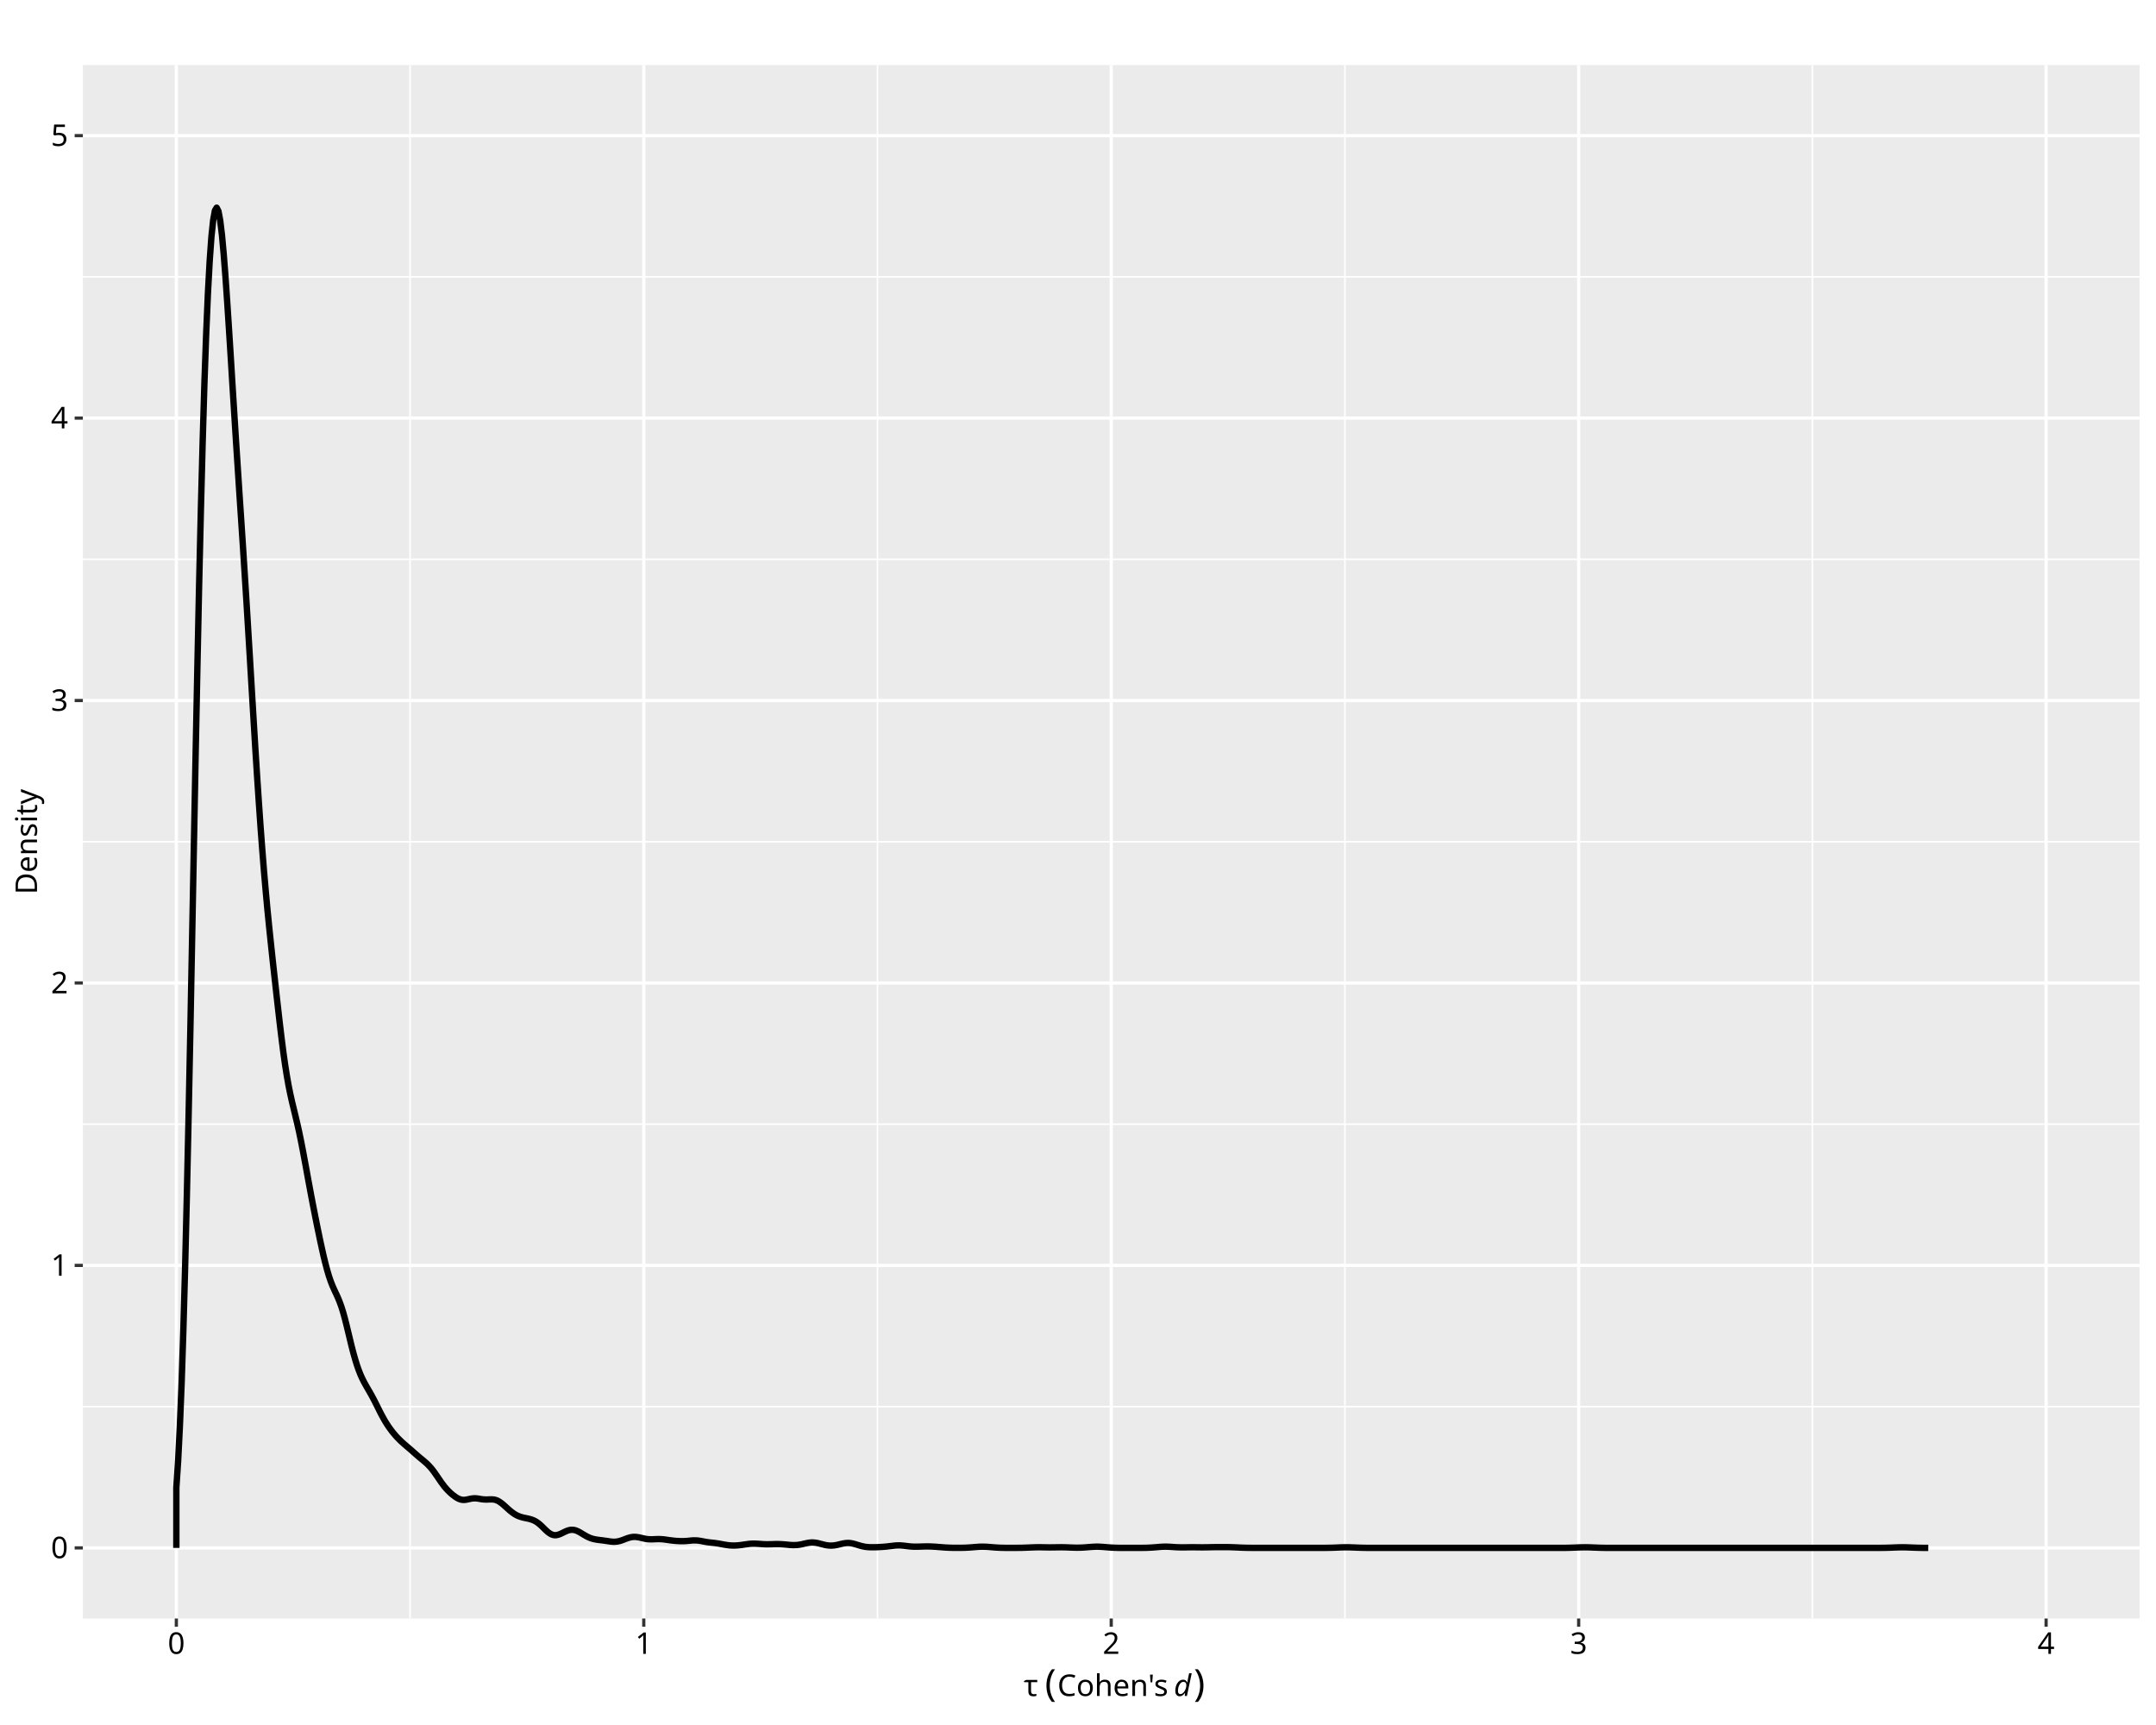
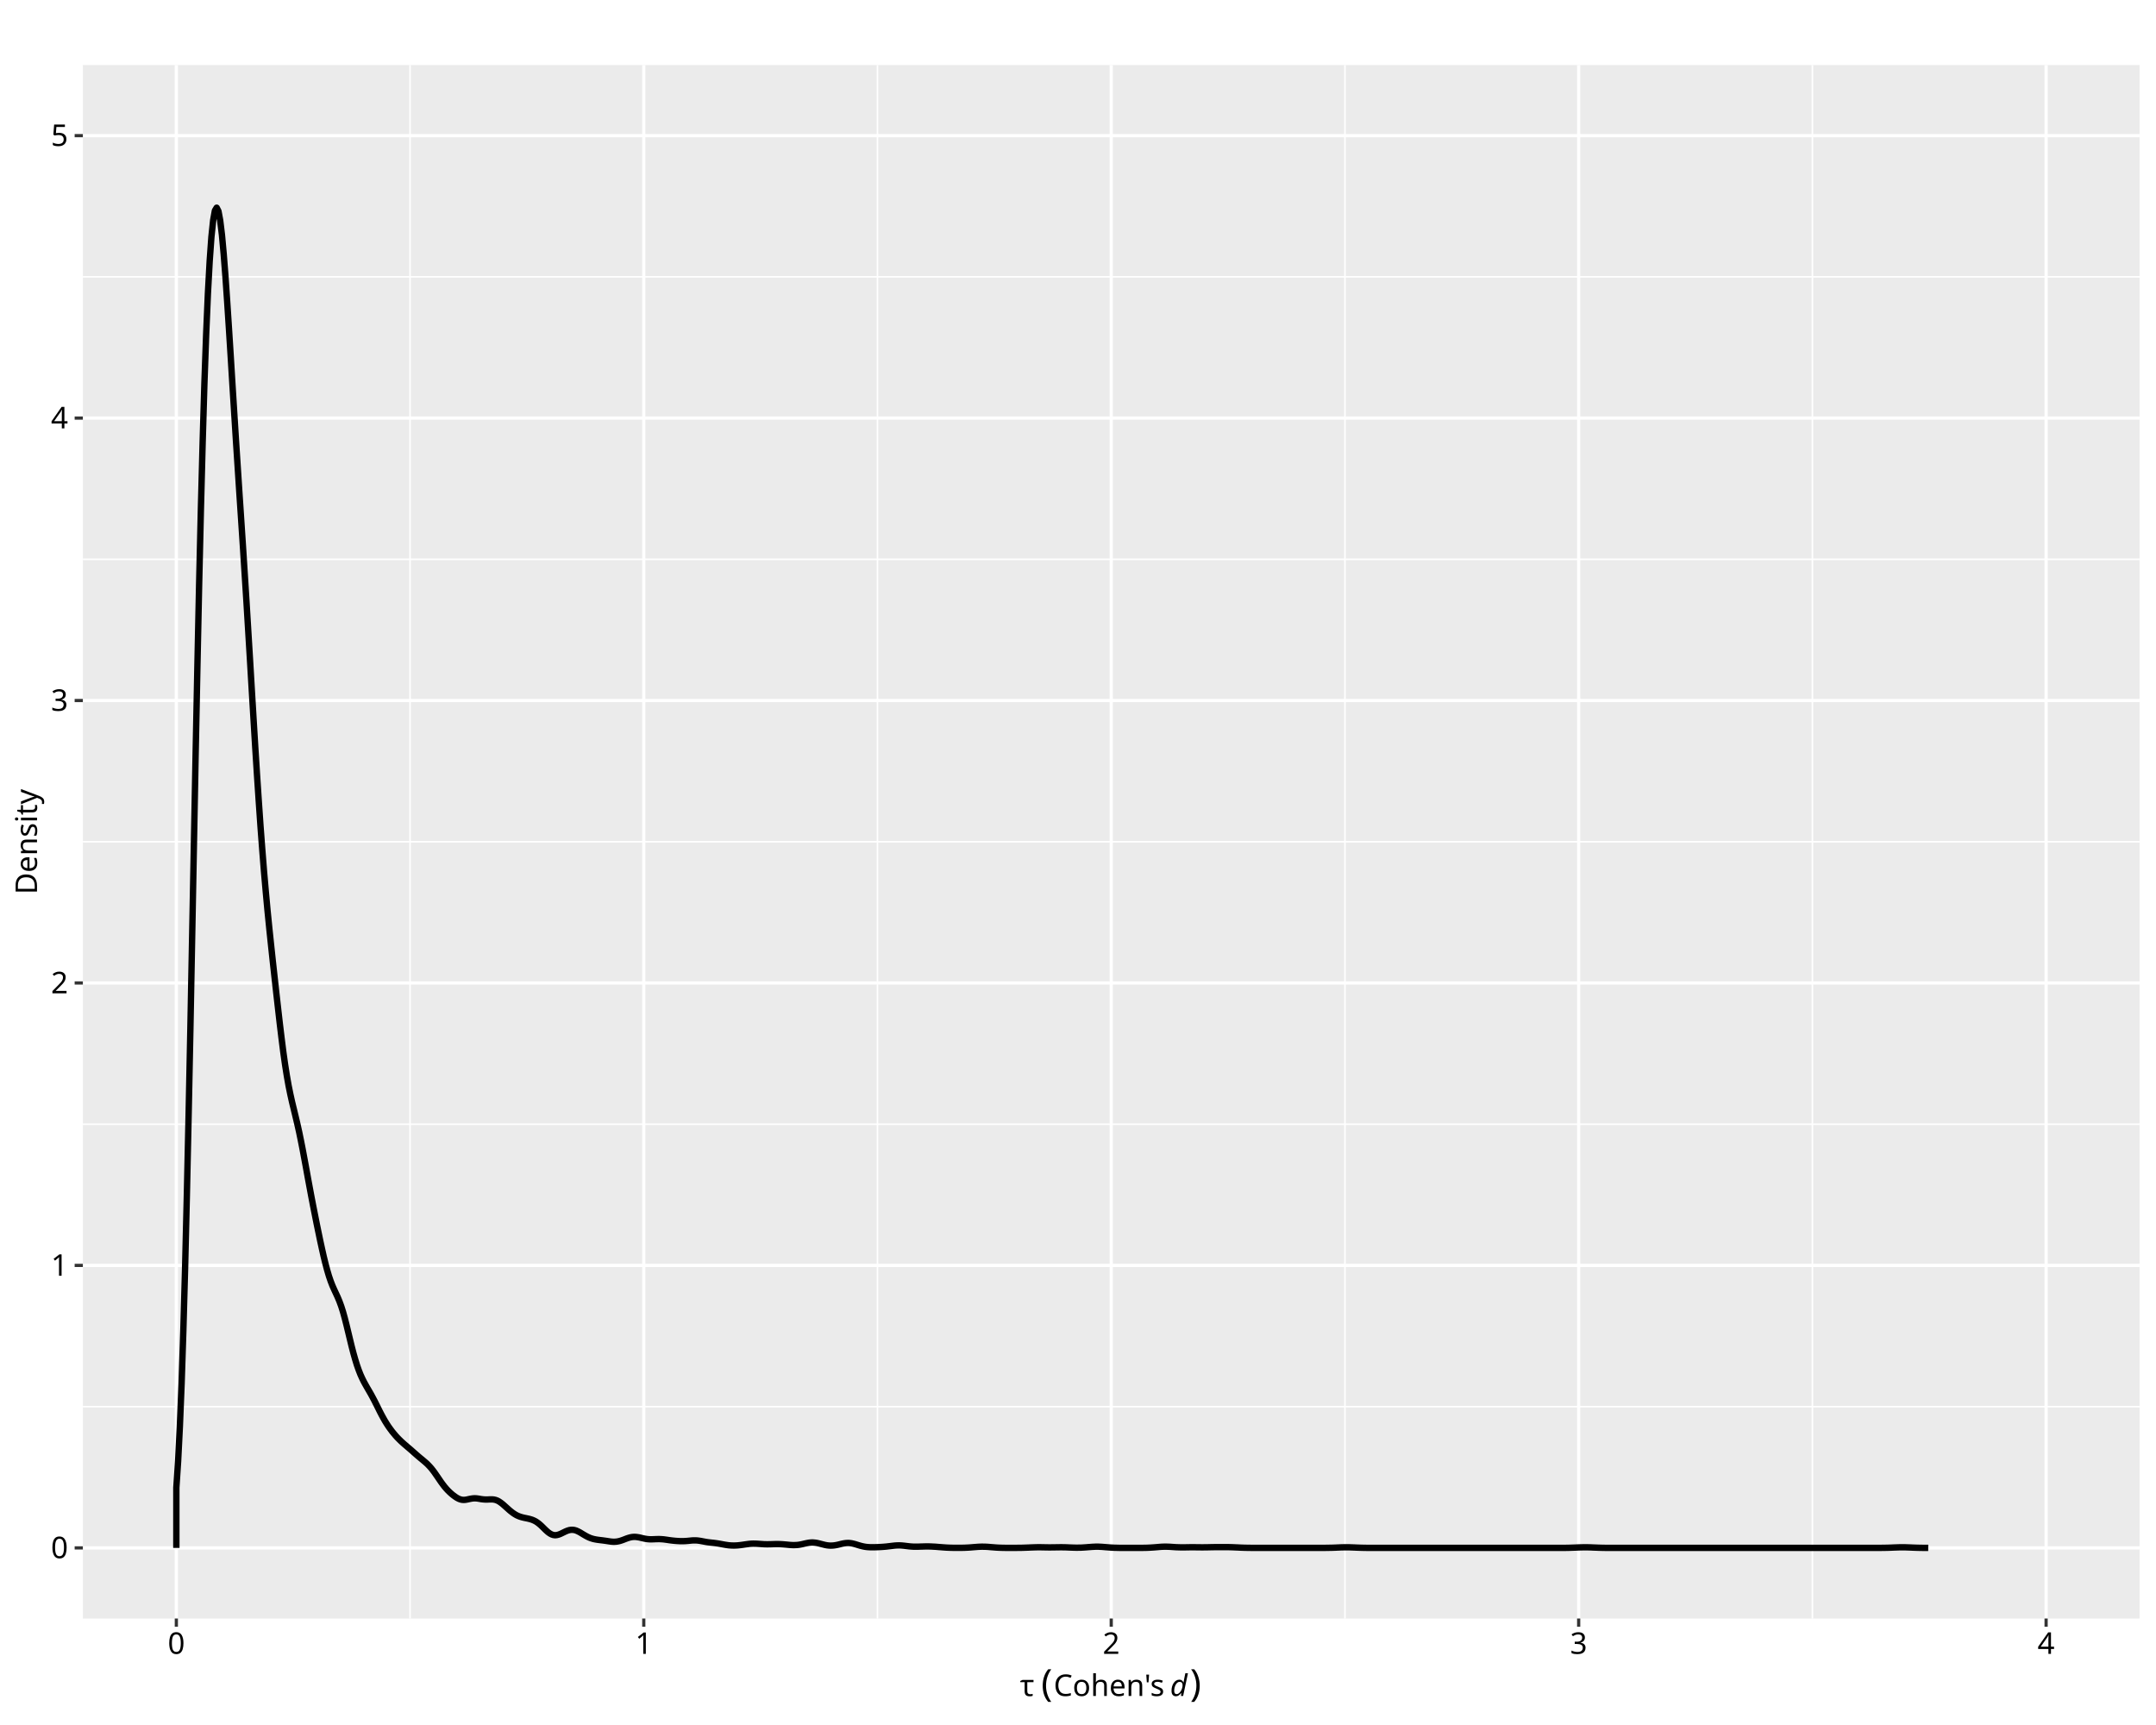
<svg xmlns="http://www.w3.org/2000/svg" class="svglite" data-engine-version="2.0" width="720.00pt" height="576.00pt" viewBox="0 0 720.00 576.00">
  <defs>
    <style type="text/css">
    .svglite line, .svglite polyline, .svglite polygon, .svglite path, .svglite rect, .svglite circle {
      fill: none;
      stroke: #000000;
      stroke-linecap: round;
      stroke-linejoin: round;
      stroke-miterlimit: 10.00;
    }
  </style>
  </defs>
  <rect width="100%" height="100%" style="stroke: none; fill: #FFFFFF;" />
  <defs>
    <clipPath id="cpMC4wMHw3MjAuMDB8MC4wMHw1NzYuMDA=">
      <rect x="0.00" y="0.00" width="720.00" height="576.00" />
    </clipPath>
  </defs>
  <g clip-path="url(#cpMC4wMHw3MjAuMDB8MC4wMHw1NzYuMDA=)">
    <rect x="0.00" y="0.00" width="720.00" height="576.00" style="stroke-width: 1.07; stroke: #FFFFFF; fill: #FFFFFF;" />
  </g>
  <defs>
    <clipPath id="cpMjcuNjd8NzE0LjUyfDIxLjcxfDU0MC40NA==">
      <rect x="27.67" y="21.71" width="686.85" height="518.73" />
    </clipPath>
  </defs>
  <g clip-path="url(#cpMjcuNjd8NzE0LjUyfDIxLjcxfDU0MC40NA==)">
    <rect x="27.67" y="21.71" width="686.85" height="518.73" style="stroke-width: 1.07; stroke: none; fill: #EBEBEB;" />
    <polyline points="27.67,469.70 714.52,469.70 " style="stroke-width: 0.53; stroke: #FFFFFF; stroke-linecap: butt;" />
    <polyline points="27.67,375.39 714.52,375.39 " style="stroke-width: 0.53; stroke: #FFFFFF; stroke-linecap: butt;" />
    <polyline points="27.67,281.07 714.52,281.07 " style="stroke-width: 0.53; stroke: #FFFFFF; stroke-linecap: butt;" />
    <polyline points="27.67,186.76 714.52,186.76 " style="stroke-width: 0.53; stroke: #FFFFFF; stroke-linecap: butt;" />
    <polyline points="27.67,92.44 714.52,92.44 " style="stroke-width: 0.53; stroke: #FFFFFF; stroke-linecap: butt;" />
    <polyline points="136.94,540.44 136.94,21.71 " style="stroke-width: 0.53; stroke: #FFFFFF; stroke-linecap: butt;" />
    <polyline points="293.04,540.44 293.04,21.71 " style="stroke-width: 0.53; stroke: #FFFFFF; stroke-linecap: butt;" />
    <polyline points="449.15,540.44 449.15,21.71 " style="stroke-width: 0.53; stroke: #FFFFFF; stroke-linecap: butt;" />
    <polyline points="605.25,540.44 605.25,21.71 " style="stroke-width: 0.53; stroke: #FFFFFF; stroke-linecap: butt;" />
    <polyline points="27.67,516.86 714.52,516.86 " style="stroke-width: 1.07; stroke: #FFFFFF; stroke-linecap: butt;" />
    <polyline points="27.67,422.54 714.52,422.54 " style="stroke-width: 1.07; stroke: #FFFFFF; stroke-linecap: butt;" />
    <polyline points="27.67,328.23 714.52,328.23 " style="stroke-width: 1.07; stroke: #FFFFFF; stroke-linecap: butt;" />
    <polyline points="27.67,233.92 714.52,233.92 " style="stroke-width: 1.07; stroke: #FFFFFF; stroke-linecap: butt;" />
    <polyline points="27.67,139.60 714.52,139.60 " style="stroke-width: 1.07; stroke: #FFFFFF; stroke-linecap: butt;" />
    <polyline points="27.67,45.29 714.52,45.29 " style="stroke-width: 1.07; stroke: #FFFFFF; stroke-linecap: butt;" />
    <polyline points="58.89,540.44 58.89,21.71 " style="stroke-width: 1.07; stroke: #FFFFFF; stroke-linecap: butt;" />
    <polyline points="214.99,540.44 214.99,21.71 " style="stroke-width: 1.07; stroke: #FFFFFF; stroke-linecap: butt;" />
    <polyline points="371.10,540.44 371.10,21.71 " style="stroke-width: 1.07; stroke: #FFFFFF; stroke-linecap: butt;" />
    <polyline points="527.20,540.44 527.20,21.71 " style="stroke-width: 1.07; stroke: #FFFFFF; stroke-linecap: butt;" />
    <polyline points="683.30,540.44 683.30,21.71 " style="stroke-width: 1.07; stroke: #FFFFFF; stroke-linecap: butt;" />
    <polyline points="58.89,516.86 58.89,496.73 59.48,487.92 60.06,476.42 60.65,461.91 61.23,444.17 61.82,423.18 62.40,399.10 62.99,372.33 63.58,343.44 64.16,313.18 64.75,282.38 65.33,251.91 65.92,222.58 66.50,195.07 67.09,169.94 67.68,147.54 68.26,128.06 68.85,111.57 69.43,97.99 70.02,87.22 70.60,79.11 71.19,73.52 71.77,70.31 72.36,69.35 72.95,70.50 73.53,73.61 74.12,78.46 74.70,84.80 75.29,92.33 75.87,100.75 76.46,109.76 77.05,119.09 77.63,128.52 78.22,137.88 78.80,147.08 79.39,156.11 79.97,165.00 80.56,173.85 81.15,182.76 81.73,191.83 82.32,201.12 82.90,210.65 83.49,220.36 84.07,230.16 84.66,239.92 85.24,249.50 85.83,258.77 86.42,267.61 87.00,275.96 87.59,283.77 88.17,291.03 88.76,297.77 89.34,304.04 89.93,309.94 90.52,315.55 91.10,320.98 91.69,326.30 92.27,331.55 92.86,336.75 93.44,341.82 94.03,346.70 94.61,351.28 95.20,355.46 95.79,359.20 96.37,362.49 96.96,365.39 97.54,367.99 98.13,370.42 98.71,372.83 99.30,375.31 99.89,377.94 100.47,380.76 101.06,383.74 101.64,386.86 102.23,390.04 102.81,393.25 103.40,396.43 103.98,399.55 104.57,402.61 105.16,405.60 105.74,408.52 106.33,411.39 106.91,414.18 107.50,416.89 108.08,419.47 108.67,421.89 109.26,424.10 109.84,426.07 110.43,427.80 111.01,429.29 111.60,430.62 112.18,431.87 112.77,433.14 113.35,434.53 113.94,436.13 114.53,437.98 115.11,440.07 115.70,442.37 116.28,444.78 116.87,447.23 117.45,449.62 118.04,451.89 118.63,453.97 119.21,455.85 119.80,457.52 120.38,458.99 120.97,460.29 121.55,461.45 122.14,462.52 122.72,463.54 123.31,464.55 123.90,465.58 124.48,466.65 125.07,467.77 125.65,468.92 126.24,470.10 126.82,471.27 127.41,472.41 128.00,473.49 128.58,474.51 129.17,475.46 129.75,476.35 130.34,477.17 130.92,477.95 131.51,478.67 132.09,479.36 132.68,480.01 133.27,480.61 133.85,481.18 134.44,481.72 135.02,482.24 135.61,482.74 136.19,483.24 136.78,483.74 137.37,484.25 137.95,484.77 138.54,485.29 139.12,485.80 139.71,486.31 140.29,486.80 140.88,487.28 141.46,487.77 142.05,488.27 142.64,488.80 143.22,489.39 143.81,490.03 144.39,490.74 144.98,491.51 145.56,492.34 146.15,493.19 146.74,494.06 147.32,494.91 147.91,495.71 148.49,496.46 149.08,497.15 149.66,497.77 150.25,498.34 150.83,498.86 151.42,499.34 152.01,499.77 152.59,500.15 153.18,500.46 153.76,500.68 154.35,500.81 154.93,500.84 155.52,500.79 156.11,500.68 156.69,500.55 157.28,500.43 157.86,500.34 158.45,500.30 159.03,500.32 159.62,500.39 160.21,500.49 160.79,500.59 161.38,500.66 161.96,500.70 162.55,500.71 163.13,500.69 163.72,500.66 164.30,500.66 164.89,500.71 165.48,500.84 166.06,501.05 166.65,501.36 167.23,501.76 167.82,502.21 168.40,502.72 168.99,503.25 169.58,503.78 170.16,504.30 170.75,504.78 171.33,505.22 171.92,505.61 172.50,505.95 173.09,506.22 173.67,506.44 174.26,506.62 174.85,506.77 175.43,506.89 176.02,507.01 176.60,507.14 177.19,507.30 177.77,507.49 178.36,507.74 178.95,508.05 179.53,508.44 180.12,508.90 180.70,509.41 181.29,509.98 181.87,510.56 182.46,511.12 183.04,511.63 183.63,512.05 184.22,512.37 184.80,512.56 185.39,512.63 185.97,512.57 186.56,512.42 187.14,512.20 187.73,511.92 188.32,511.63 188.90,511.35 189.49,511.11 190.07,510.93 190.66,510.83 191.24,510.82 191.83,510.90 192.41,511.07 193.00,511.33 193.59,511.63 194.17,511.98 194.76,512.34 195.34,512.68 195.93,513.01 196.51,513.30 197.10,513.55 197.69,513.75 198.27,513.91 198.86,514.03 199.44,514.13 200.03,514.21 200.61,514.28 201.20,514.35 201.78,514.43 202.37,514.51 202.96,514.60 203.54,514.69 204.13,514.77 204.71,514.81 205.30,514.81 205.88,514.77 206.47,514.67 207.06,514.53 207.64,514.34 208.23,514.13 208.81,513.90 209.40,513.68 209.98,513.49 210.57,513.33 211.15,513.23 211.74,513.18 212.33,513.20 212.91,513.27 213.50,513.37 214.08,513.51 214.67,513.64 215.25,513.77 215.84,513.88 216.43,513.95 217.01,513.99 217.60,513.99 218.18,513.98 218.77,513.95 219.35,513.93 219.94,513.92 220.52,513.93 221.11,513.97 221.70,514.02 222.28,514.10 222.87,514.18 223.45,514.27 224.04,514.35 224.62,514.42 225.21,514.48 225.80,514.53 226.38,514.57 226.97,514.60 227.55,514.61 228.14,514.61 228.72,514.59 229.31,514.55 229.89,514.50 230.48,514.44 231.07,514.38 231.65,514.35 232.24,514.35 232.82,514.38 233.41,514.45 233.99,514.54 234.58,514.65 235.17,514.76 235.75,514.87 236.34,514.96 236.92,515.03 237.51,515.10 238.09,515.16 238.68,515.23 239.27,515.31 239.85,515.40 240.44,515.50 241.02,515.61 241.61,515.72 242.19,515.82 242.78,515.91 243.36,515.99 243.95,516.04 244.54,516.07 245.12,516.08 245.71,516.06 246.29,516.03 246.88,515.97 247.46,515.90 248.05,515.82 248.64,515.73 249.22,515.65 249.81,515.57 250.39,515.50 250.98,515.46 251.56,515.44 252.15,515.45 252.73,515.47 253.32,515.51 253.91,515.55 254.49,515.59 255.08,515.63 255.66,515.65 256.25,515.66 256.83,515.65 257.42,515.64 258.01,515.62 258.59,515.60 259.18,515.59 259.76,515.59 260.35,515.60 260.93,515.63 261.52,515.67 262.10,515.72 262.69,515.77 263.28,515.83 263.86,515.88 264.45,515.92 265.03,515.93 265.62,515.92 266.20,515.89 266.79,515.82 267.38,515.72 267.96,515.60 268.55,515.46 269.13,515.33 269.72,515.21 270.30,515.11 270.89,515.06 271.47,515.05 272.06,515.10 272.65,515.18 273.23,515.30 273.82,515.45 274.40,515.60 274.99,515.75 275.57,515.89 276.16,516.00 276.75,516.07 277.33,516.10 277.92,516.09 278.50,516.04 279.09,515.95 279.67,515.84 280.26,515.70 280.84,515.55 281.43,515.42 282.02,515.31 282.60,515.24 283.19,515.21 283.77,515.24 284.36,515.32 284.94,515.45 285.53,515.60 286.12,515.78 286.70,515.96 287.29,516.13 287.87,516.28 288.46,516.41 289.04,516.51 289.63,516.58 290.21,516.62 290.80,516.65 291.39,516.65 291.97,516.64 292.56,516.63 293.14,516.61 293.73,516.58 294.31,516.55 294.90,516.51 295.49,516.46 296.07,516.41 296.66,516.34 297.24,516.27 297.83,516.20 298.41,516.13 299.00,516.07 299.58,516.04 300.17,516.03 300.76,516.04 301.34,516.08 301.93,516.14 302.51,516.21 303.10,516.28 303.68,516.35 304.27,516.40 304.86,516.44 305.44,516.45 306.03,516.46 306.61,516.45 307.20,516.43 307.78,516.41 308.37,516.40 308.95,516.38 309.54,516.38 310.13,516.38 310.71,516.39 311.30,516.42 311.88,516.45 312.47,516.48 313.05,516.53 313.64,516.58 314.23,516.62 314.81,516.67 315.40,516.71 315.98,516.75 316.57,516.78 317.15,516.80 317.74,516.82 318.33,516.83 318.91,516.84 319.50,516.84 320.08,516.84 320.67,516.84 321.25,516.83 321.84,516.82 322.42,516.80 323.01,516.77 323.60,516.74 324.18,516.70 324.77,516.65 325.35,516.60 325.94,516.56 326.52,516.51 327.11,516.48 327.70,516.46 328.28,516.46 328.87,516.47 329.45,516.49 330.04,516.53 330.62,516.58 331.21,516.63 331.79,516.67 332.38,516.72 332.97,516.76 333.55,516.79 334.14,516.81 334.72,516.83 335.31,516.84 335.89,516.85 336.48,516.85 337.07,516.85 337.65,516.86 338.24,516.86 338.82,516.85 339.41,516.85 339.99,516.84 340.58,516.84 341.16,516.83 341.75,516.81 342.34,516.79 342.92,516.77 343.51,516.75 344.09,516.72 344.68,516.70 345.26,516.68 345.85,516.66 346.44,516.65 347.02,516.65 347.61,516.65 348.19,516.66 348.78,516.67 349.36,516.69 349.95,516.69 350.53,516.70 351.12,516.69 351.71,516.69 352.29,516.68 352.88,516.66 353.46,516.66 354.05,516.65 354.63,516.65 355.22,516.66 355.81,516.67 356.39,516.69 356.98,516.72 357.56,516.74 358.15,516.76 358.73,516.78 359.32,516.79 359.90,516.79 360.49,516.78 361.08,516.77 361.66,516.74 362.25,516.70 362.83,516.66 363.42,516.61 364.00,516.57 364.59,516.52 365.18,516.49 365.76,516.46 366.35,516.46 366.93,516.46 367.52,516.49 368.10,516.52 368.69,516.57 369.27,516.62 369.86,516.66 370.45,516.71 371.03,516.75 371.62,516.78 372.20,516.81 372.79,516.82 373.37,516.84 373.96,516.85 374.55,516.85 375.13,516.85 375.72,516.86 376.30,516.86 376.89,516.86 377.47,516.86 378.06,516.86 378.64,516.86 379.23,516.86 379.82,516.86 380.40,516.86 380.99,516.85 381.57,516.85 382.16,516.84 382.74,516.83 383.33,516.81 383.92,516.78 384.50,516.75 385.09,516.71 385.67,516.67 386.26,516.62 386.84,516.57 387.43,516.52 388.01,516.48 388.60,516.46 389.19,516.45 389.77,516.46 390.36,516.48 390.94,516.51 391.53,516.55 392.11,516.59 392.70,516.63 393.29,516.65 393.87,516.67 394.46,516.68 395.04,516.68 395.63,516.68 396.21,516.67 396.80,516.66 397.39,516.65 397.97,516.64 398.56,516.65 399.14,516.65 399.73,516.66 400.31,516.67 400.90,516.67 401.48,516.68 402.07,516.67 402.66,516.67 403.24,516.66 403.83,516.64 404.41,516.63 405.00,516.62 405.58,516.61 406.17,516.60 406.76,516.60 407.34,516.60 407.93,516.60 408.51,516.60 409.10,516.60 409.68,516.60 410.27,516.61 410.85,516.62 411.44,516.64 412.03,516.66 412.61,516.69 413.20,516.71 413.78,516.74 414.37,516.77 414.95,516.79 415.54,516.81 416.13,516.82 416.71,516.84 417.30,516.84 417.88,516.85 418.47,516.85 419.05,516.86 419.64,516.86 420.22,516.86 420.81,516.86 421.40,516.86 421.98,516.86 422.57,516.86 423.15,516.86 423.74,516.86 424.32,516.86 424.91,516.86 425.50,516.86 426.08,516.86 426.67,516.86 427.25,516.86 427.84,516.86 428.42,516.86 429.01,516.86 429.59,516.86 430.18,516.86 430.77,516.86 431.35,516.86 431.94,516.86 432.52,516.86 433.11,516.86 433.69,516.86 434.28,516.86 434.87,516.86 435.45,516.86 436.04,516.86 436.62,516.86 437.21,516.86 437.79,516.86 438.38,516.86 438.96,516.86 439.55,516.86 440.14,516.86 440.72,516.86 441.31,516.86 441.89,516.85 442.48,516.85 443.06,516.84 443.65,516.83 444.24,516.82 444.82,516.81 445.41,516.79 445.99,516.77 446.58,516.74 447.16,516.72 447.75,516.69 448.33,516.68 448.92,516.66 449.51,516.66 450.09,516.66 450.68,516.67 451.26,516.69 451.85,516.71 452.43,516.73 453.02,516.76 453.61,516.78 454.19,516.80 454.78,516.82 455.36,516.83 455.95,516.84 456.53,516.85 457.12,516.85 457.70,516.86 458.29,516.86 458.88,516.86 459.46,516.86 460.05,516.86 460.63,516.86 461.22,516.86 461.80,516.86 462.39,516.86 462.98,516.86 463.56,516.86 464.15,516.86 464.73,516.86 465.32,516.86 465.90,516.86 466.49,516.86 467.07,516.86 467.66,516.86 468.25,516.86 468.83,516.86 469.42,516.86 470.00,516.86 470.59,516.86 471.17,516.86 471.76,516.86 472.35,516.86 472.93,516.86 473.52,516.86 474.10,516.86 474.69,516.86 475.27,516.86 475.86,516.86 476.45,516.86 477.03,516.86 477.62,516.86 478.20,516.86 478.79,516.86 479.37,516.86 479.96,516.86 480.54,516.86 481.13,516.86 481.72,516.86 482.30,516.86 482.89,516.86 483.47,516.86 484.06,516.86 484.64,516.86 485.23,516.86 485.82,516.86 486.40,516.86 486.99,516.86 487.57,516.86 488.16,516.86 488.74,516.86 489.33,516.86 489.91,516.86 490.50,516.86 491.09,516.86 491.67,516.86 492.26,516.86 492.84,516.86 493.43,516.86 494.01,516.86 494.60,516.86 495.19,516.86 495.77,516.86 496.36,516.86 496.94,516.86 497.53,516.86 498.11,516.86 498.70,516.86 499.28,516.86 499.87,516.86 500.46,516.86 501.04,516.86 501.63,516.86 502.21,516.86 502.80,516.86 503.38,516.86 503.97,516.86 504.56,516.86 505.14,516.86 505.73,516.86 506.31,516.86 506.90,516.86 507.48,516.86 508.07,516.86 508.65,516.86 509.24,516.86 509.83,516.86 510.41,516.86 511.00,516.86 511.58,516.86 512.17,516.86 512.75,516.86 513.34,516.86 513.93,516.86 514.51,516.86 515.10,516.86 515.68,516.86 516.27,516.86 516.85,516.86 517.44,516.86 518.02,516.86 518.61,516.86 519.20,516.86 519.78,516.86 520.37,516.86 520.95,516.86 521.54,516.85 522.12,516.85 522.71,516.85 523.30,516.84 523.88,516.83 524.47,516.81 525.05,516.79 525.64,516.77 526.22,516.75 526.81,516.72 527.39,516.70 527.98,516.68 528.57,516.67 529.15,516.66 529.74,516.66 530.32,516.67 530.91,516.68 531.49,516.70 532.08,516.73 532.67,516.75 533.25,516.77 533.84,516.80 534.42,516.81 535.01,516.83 535.59,516.84 536.18,516.85 536.76,516.85 537.35,516.85 537.94,516.86 538.52,516.86 539.11,516.86 539.69,516.86 540.28,516.86 540.86,516.86 541.45,516.86 542.04,516.86 542.62,516.86 543.21,516.86 543.79,516.86 544.38,516.86 544.96,516.86 545.55,516.86 546.13,516.86 546.72,516.86 547.31,516.86 547.89,516.86 548.48,516.86 549.06,516.86 549.65,516.86 550.23,516.86 550.82,516.86 551.41,516.86 551.99,516.86 552.58,516.86 553.16,516.86 553.75,516.86 554.33,516.86 554.92,516.86 555.51,516.86 556.09,516.86 556.68,516.86 557.26,516.86 557.85,516.86 558.43,516.86 559.02,516.86 559.60,516.86 560.19,516.86 560.78,516.86 561.36,516.86 561.95,516.86 562.53,516.86 563.12,516.86 563.70,516.86 564.29,516.86 564.88,516.86 565.46,516.86 566.05,516.86 566.63,516.86 567.22,516.86 567.80,516.86 568.39,516.86 568.97,516.86 569.56,516.86 570.15,516.86 570.73,516.86 571.32,516.86 571.90,516.86 572.49,516.86 573.07,516.86 573.66,516.86 574.25,516.86 574.83,516.86 575.42,516.86 576.00,516.86 576.59,516.86 577.17,516.86 577.76,516.86 578.34,516.86 578.93,516.86 579.52,516.86 580.10,516.86 580.69,516.86 581.27,516.86 581.86,516.86 582.44,516.86 583.03,516.86 583.62,516.86 584.20,516.86 584.79,516.86 585.37,516.86 585.96,516.86 586.54,516.86 587.13,516.86 587.71,516.86 588.30,516.86 588.89,516.86 589.47,516.86 590.06,516.86 590.64,516.86 591.23,516.86 591.81,516.86 592.40,516.86 592.99,516.86 593.57,516.86 594.16,516.86 594.74,516.86 595.33,516.86 595.91,516.86 596.50,516.86 597.08,516.86 597.67,516.86 598.26,516.86 598.84,516.86 599.43,516.86 600.01,516.86 600.60,516.86 601.18,516.86 601.77,516.86 602.36,516.86 602.94,516.86 603.53,516.86 604.11,516.86 604.70,516.86 605.28,516.86 605.87,516.86 606.45,516.86 607.04,516.86 607.63,516.86 608.21,516.86 608.80,516.86 609.38,516.86 609.97,516.86 610.55,516.86 611.14,516.86 611.73,516.86 612.31,516.86 612.90,516.86 613.48,516.86 614.07,516.86 614.65,516.86 615.24,516.86 615.82,516.86 616.41,516.86 617.00,516.86 617.58,516.86 618.17,516.86 618.75,516.86 619.34,516.86 619.92,516.86 620.51,516.86 621.10,516.86 621.68,516.86 622.27,516.86 622.85,516.86 623.44,516.86 624.02,516.86 624.61,516.86 625.19,516.86 625.78,516.86 626.37,516.86 626.95,516.86 627.54,516.85 628.12,516.85 628.71,516.84 629.29,516.84 629.88,516.82 630.47,516.81 631.05,516.79 631.64,516.77 632.22,516.74 632.81,516.72 633.39,516.70 633.98,516.68 634.57,516.66 635.15,516.66 635.74,516.66 636.32,516.67 636.91,516.69 637.49,516.71 638.08,516.73 638.66,516.76 639.25,516.78 639.84,516.80 640.42,516.82 641.01,516.83 641.59,516.84 642.18,516.85 642.76,516.85 643.35,516.85 643.94,516.86 " style="stroke-width: 2.13; stroke-linecap: butt;" />
  </g>
  <g clip-path="url(#cpMC4wMHw3MjAuMDB8MC4wMHw1NzYuMDA=)">
    <text x="22.74" y="520.30" text-anchor="end" style="font-size: 10.00px; font-family: sans;" textLength="5.56px" lengthAdjust="spacingAndGlyphs">0</text>
    <text x="22.74" y="425.99" text-anchor="end" style="font-size: 10.00px; font-family: sans;" textLength="5.56px" lengthAdjust="spacingAndGlyphs">1</text>
    <text x="22.74" y="331.67" text-anchor="end" style="font-size: 10.00px; font-family: sans;" textLength="5.56px" lengthAdjust="spacingAndGlyphs">2</text>
    <text x="22.74" y="237.36" text-anchor="end" style="font-size: 10.00px; font-family: sans;" textLength="5.56px" lengthAdjust="spacingAndGlyphs">3</text>
    <text x="22.74" y="143.04" text-anchor="end" style="font-size: 10.00px; font-family: sans;" textLength="5.56px" lengthAdjust="spacingAndGlyphs">4</text>
    <text x="22.74" y="48.73" text-anchor="end" style="font-size: 10.00px; font-family: sans;" textLength="5.56px" lengthAdjust="spacingAndGlyphs">5</text>
    <polyline points="24.93,516.86 27.67,516.86 " style="stroke-width: 1.07; stroke: #333333; stroke-linecap: butt;" />
    <polyline points="24.93,422.54 27.67,422.54 " style="stroke-width: 1.07; stroke: #333333; stroke-linecap: butt;" />
    <polyline points="24.93,328.23 27.67,328.23 " style="stroke-width: 1.07; stroke: #333333; stroke-linecap: butt;" />
    <polyline points="24.93,233.92 27.67,233.92 " style="stroke-width: 1.07; stroke: #333333; stroke-linecap: butt;" />
    <polyline points="24.93,139.60 27.67,139.60 " style="stroke-width: 1.07; stroke: #333333; stroke-linecap: butt;" />
    <polyline points="24.93,45.29 27.67,45.29 " style="stroke-width: 1.07; stroke: #333333; stroke-linecap: butt;" />
    <polyline points="58.89,543.18 58.89,540.44 " style="stroke-width: 1.07; stroke: #333333; stroke-linecap: butt;" />
    <polyline points="214.99,543.18 214.99,540.44 " style="stroke-width: 1.07; stroke: #333333; stroke-linecap: butt;" />
    <polyline points="371.10,543.18 371.10,540.44 " style="stroke-width: 1.07; stroke: #333333; stroke-linecap: butt;" />
    <polyline points="527.20,543.18 527.20,540.44 " style="stroke-width: 1.07; stroke: #333333; stroke-linecap: butt;" />
    <polyline points="683.30,543.18 683.30,540.44 " style="stroke-width: 1.07; stroke: #333333; stroke-linecap: butt;" />
    <text x="58.89" y="552.25" text-anchor="middle" style="font-size: 10.00px; font-family: sans;" textLength="5.56px" lengthAdjust="spacingAndGlyphs">0</text>
    <text x="214.99" y="552.25" text-anchor="middle" style="font-size: 10.00px; font-family: sans;" textLength="5.56px" lengthAdjust="spacingAndGlyphs">1</text>
    <text x="371.10" y="552.25" text-anchor="middle" style="font-size: 10.00px; font-family: sans;" textLength="5.56px" lengthAdjust="spacingAndGlyphs">2</text>
    <text x="527.20" y="552.25" text-anchor="middle" style="font-size: 10.00px; font-family: sans;" textLength="5.56px" lengthAdjust="spacingAndGlyphs">3</text>
    <text x="683.30" y="552.25" text-anchor="middle" style="font-size: 10.00px; font-family: sans;" textLength="5.56px" lengthAdjust="spacingAndGlyphs">4</text>
-     <text x="339.38" y="566.31" style="font-size: 10.00px; font-family: sans;" textLength="2.50px" lengthAdjust="spacingAndGlyphs"> </text>
-     <text x="341.88" y="566.31" style="font-size: 10.00px; font-family: sans;" textLength="4.57px" lengthAdjust="spacingAndGlyphs">τ</text>
-     <text x="346.46" y="566.31" style="font-size: 10.00px; font-family: sans;" textLength="2.50px" lengthAdjust="spacingAndGlyphs"> </text>
-     <text x="348.96" y="566.31" style="font-size: 12.50px; font-family: sans;" textLength="4.16px" lengthAdjust="spacingAndGlyphs">(</text>
-     <text x="353.12" y="566.31" style="font-size: 10.00px; font-family: sans;" textLength="36.38px" lengthAdjust="spacingAndGlyphs">Cohen's</text>
-     <text x="389.50" y="566.31" style="font-size: 10.00px; font-family: sans;" textLength="2.50px" lengthAdjust="spacingAndGlyphs"> </text>
-     <text x="392.01" y="566.31" style="font-size: 10.00px; font-style: italic; font-family: sans;" textLength="5.56px" lengthAdjust="spacingAndGlyphs">d</text>
-     <text x="398.65" y="566.31" style="font-size: 12.50px; font-family: sans;" textLength="4.16px" lengthAdjust="spacingAndGlyphs">)</text>
+     <text x="340.63" y="566.31" style="font-size: 10.00px; font-family: sans;" textLength="4.57px" lengthAdjust="spacingAndGlyphs">τ</text>
+     <text x="345.20" y="566.31" style="font-size: 10.00px; font-family: sans;" textLength="2.50px" lengthAdjust="spacingAndGlyphs"> </text>
+     <text x="347.71" y="566.31" style="font-size: 12.50px; font-family: sans;" textLength="4.16px" lengthAdjust="spacingAndGlyphs">(</text>
+     <text x="351.87" y="566.31" style="font-size: 10.00px; font-family: sans;" textLength="36.38px" lengthAdjust="spacingAndGlyphs">Cohen's</text>
+     <text x="388.25" y="566.31" style="font-size: 10.00px; font-family: sans;" textLength="2.50px" lengthAdjust="spacingAndGlyphs"> </text>
+     <text x="390.75" y="566.31" style="font-size: 10.00px; font-style: italic; font-family: sans;" textLength="5.56px" lengthAdjust="spacingAndGlyphs">d</text>
+     <text x="397.40" y="566.31" style="font-size: 12.50px; font-family: sans;" textLength="4.16px" lengthAdjust="spacingAndGlyphs">)</text>
    <text transform="translate(12.36,281.07) rotate(-90)" text-anchor="middle" style="font-size: 10.00px; font-family: sans;" textLength="33.35px" lengthAdjust="spacingAndGlyphs">Density</text>
  </g>
</svg>
